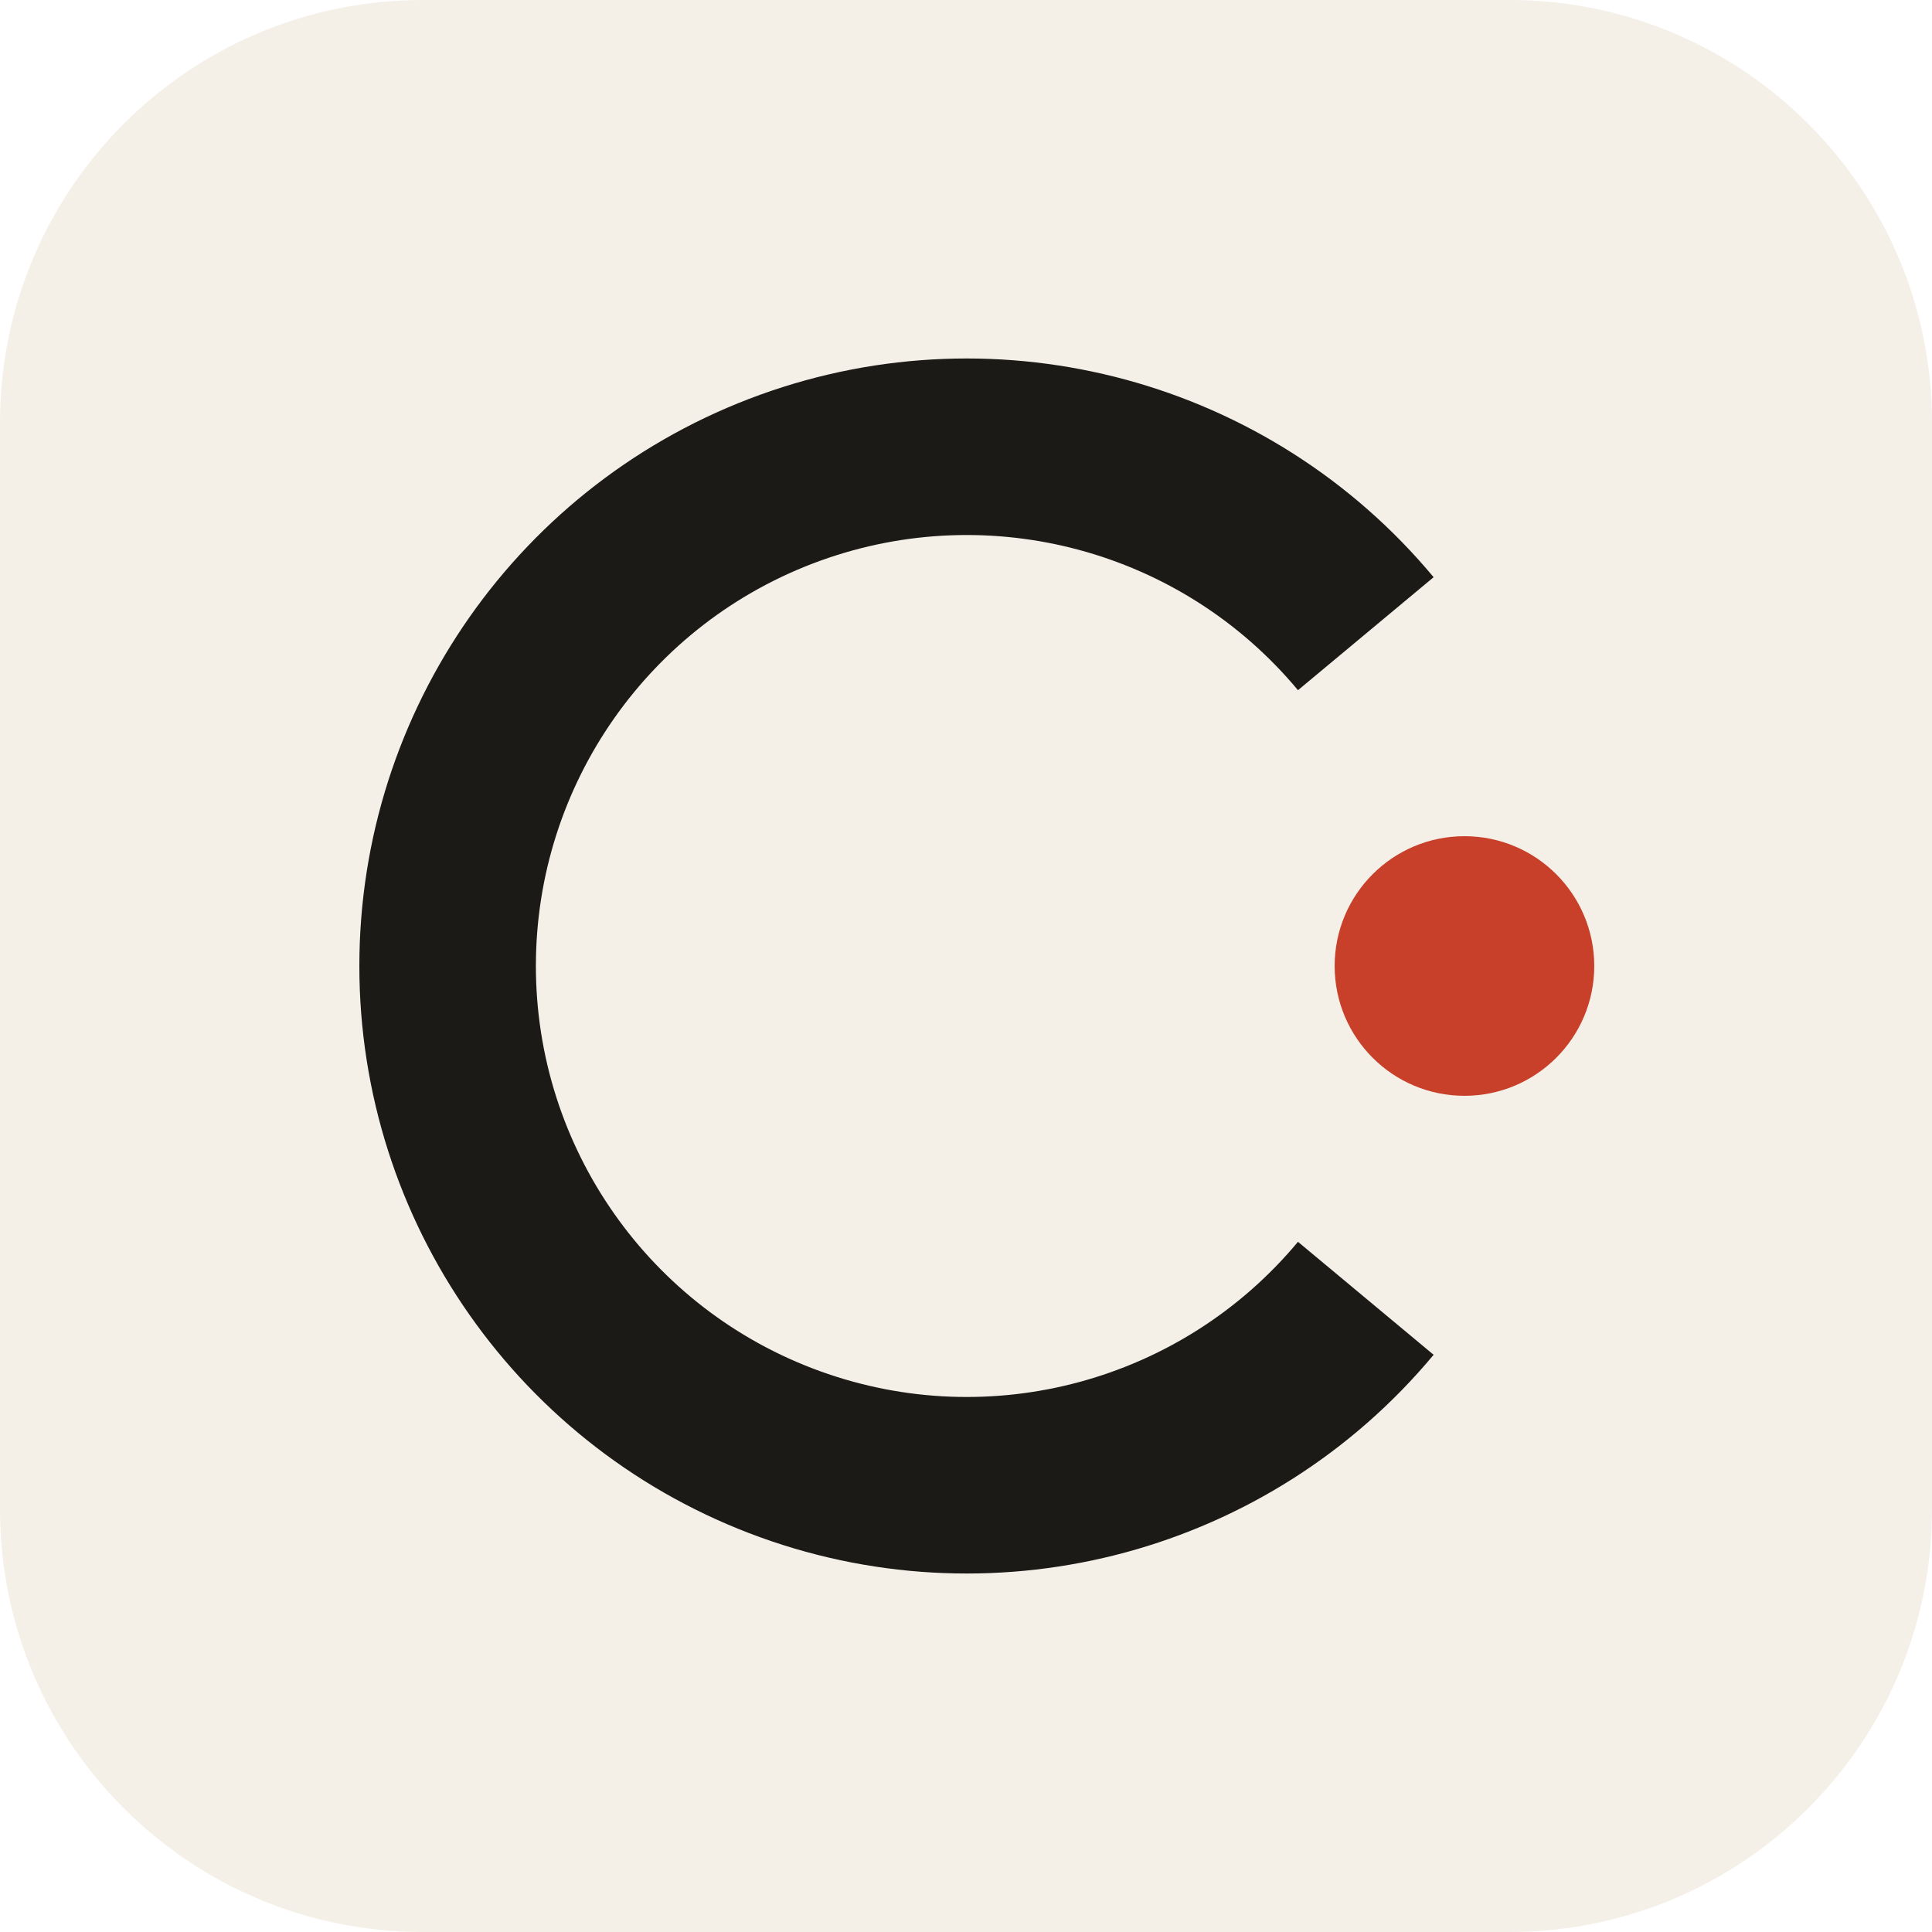
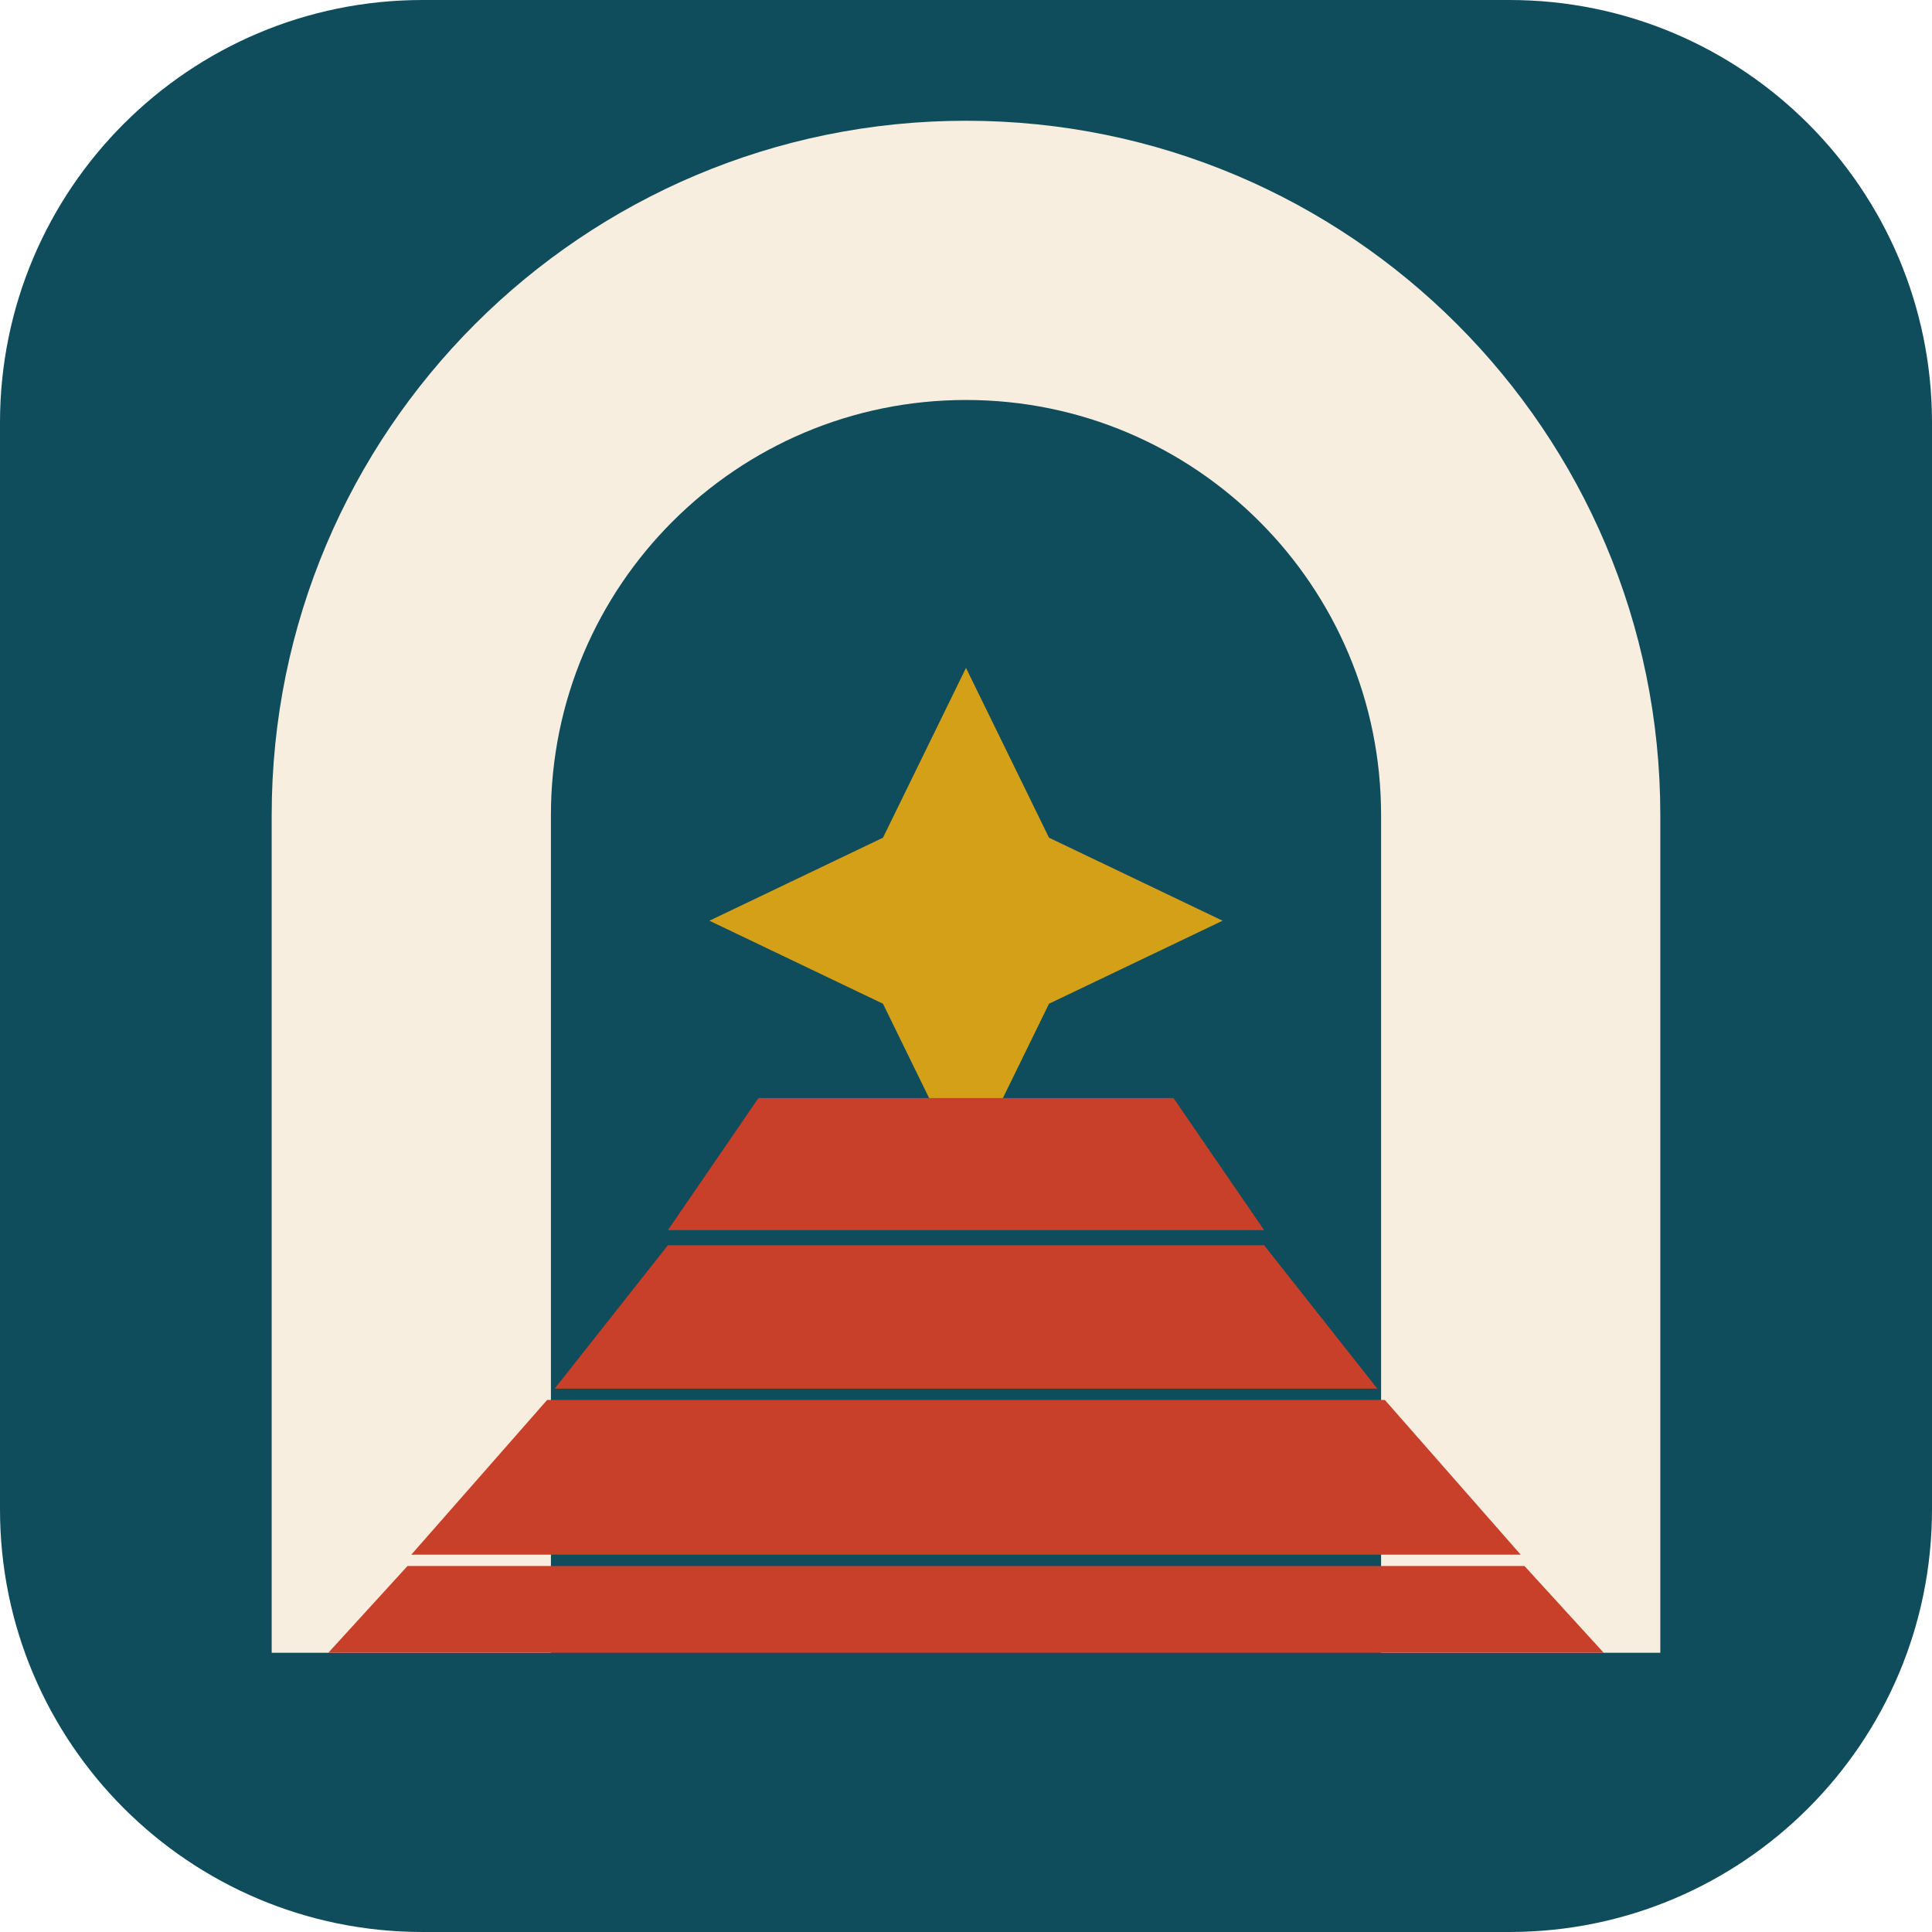
<svg xmlns="http://www.w3.org/2000/svg" viewBox="0 0 512 512">
-   <rect width="512" height="512" rx="112" fill="#f4f0e8" />
-   <g transform="translate(35.84 35.84) scale(13.76)">
-     <path d="M23.7 9.6A10 10 0 1 0 23.7 22.4" fill="none" stroke="#1b1a17" stroke-width="3.4" />
-     <circle cx="25.6" cy="16" r="2.5" fill="#c8402a" />
-   </g>
+   <rect width="512" height="512" rx="112" fill="#0F4C5C" />
+   <path d="M72 438V216A184 184 0 0 1 440 216V438Z M146 438V216A110 110 0 0 1 366 216V438Z" fill="#F7EEDF" fill-rule="evenodd" clip-rule="evenodd" />
+   <path d="M256 177L278 222L324 244L278 266L256 311L234 266L188 244L234 222Z" fill="#D4A017" />
+   <path d="M201 291H311L335 326H177Z" fill="#C8402A" />
+   <path d="M177 330H335L365 368H147Z" fill="#C8402A" />
+   <path d="M145 371H367L403 412H109Z" fill="#C8402A" />
+   <path d="M108 415H404L425 438H87Z" fill="#C8402A" />
</svg>
